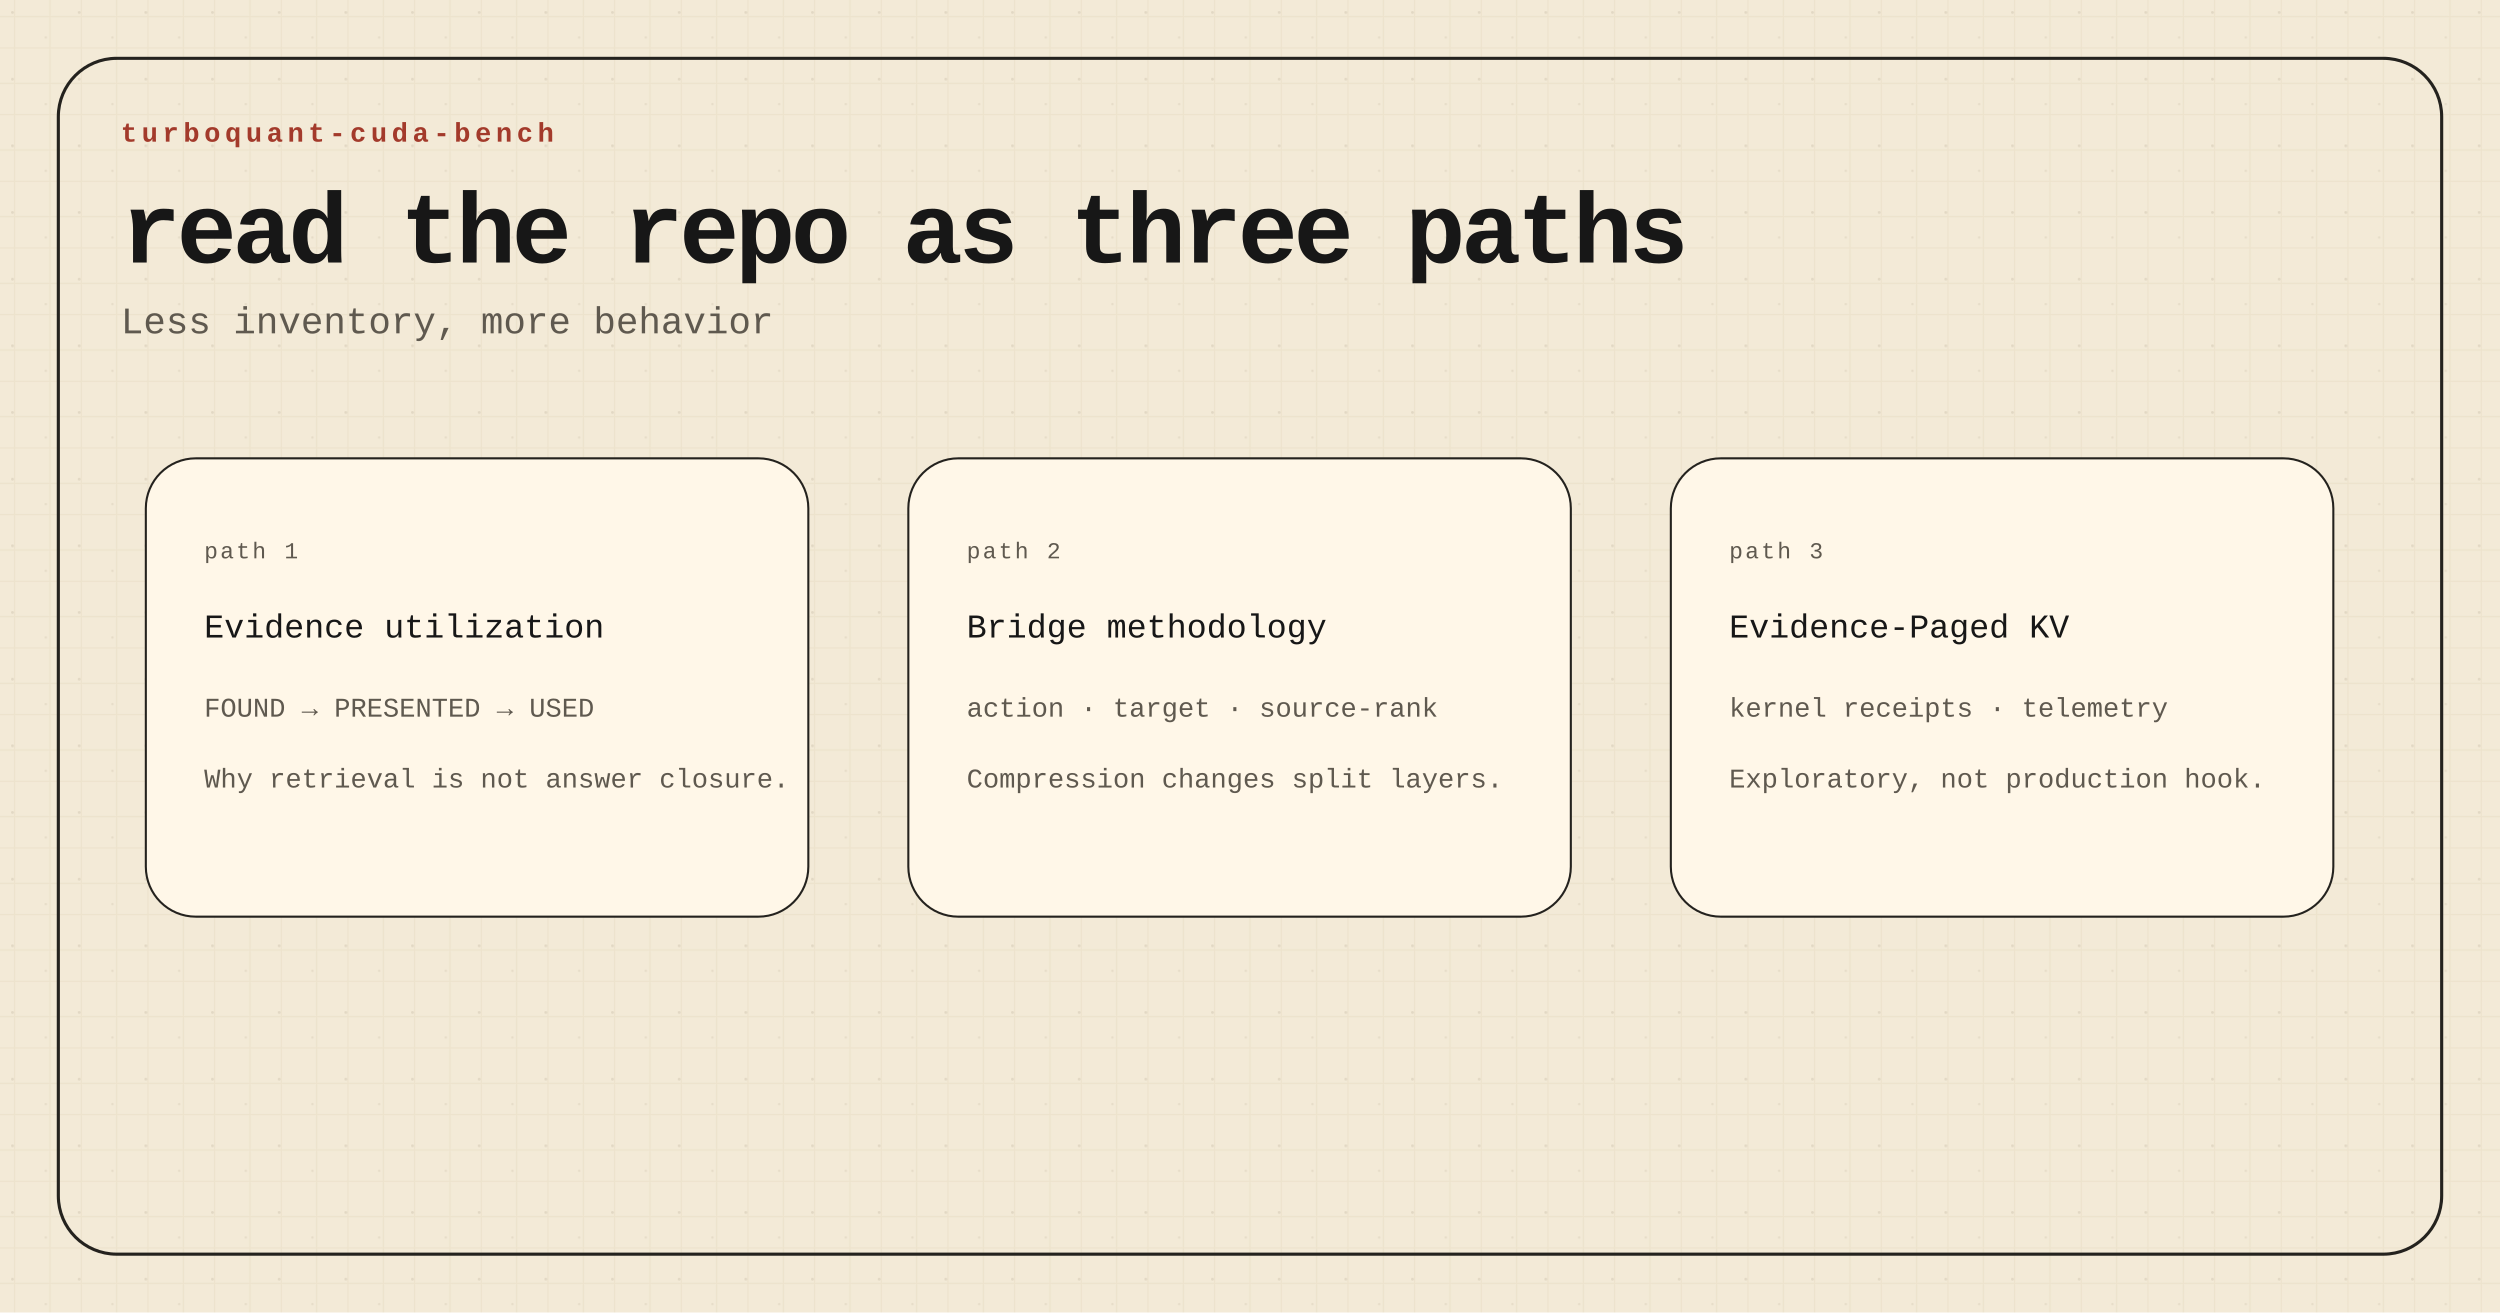
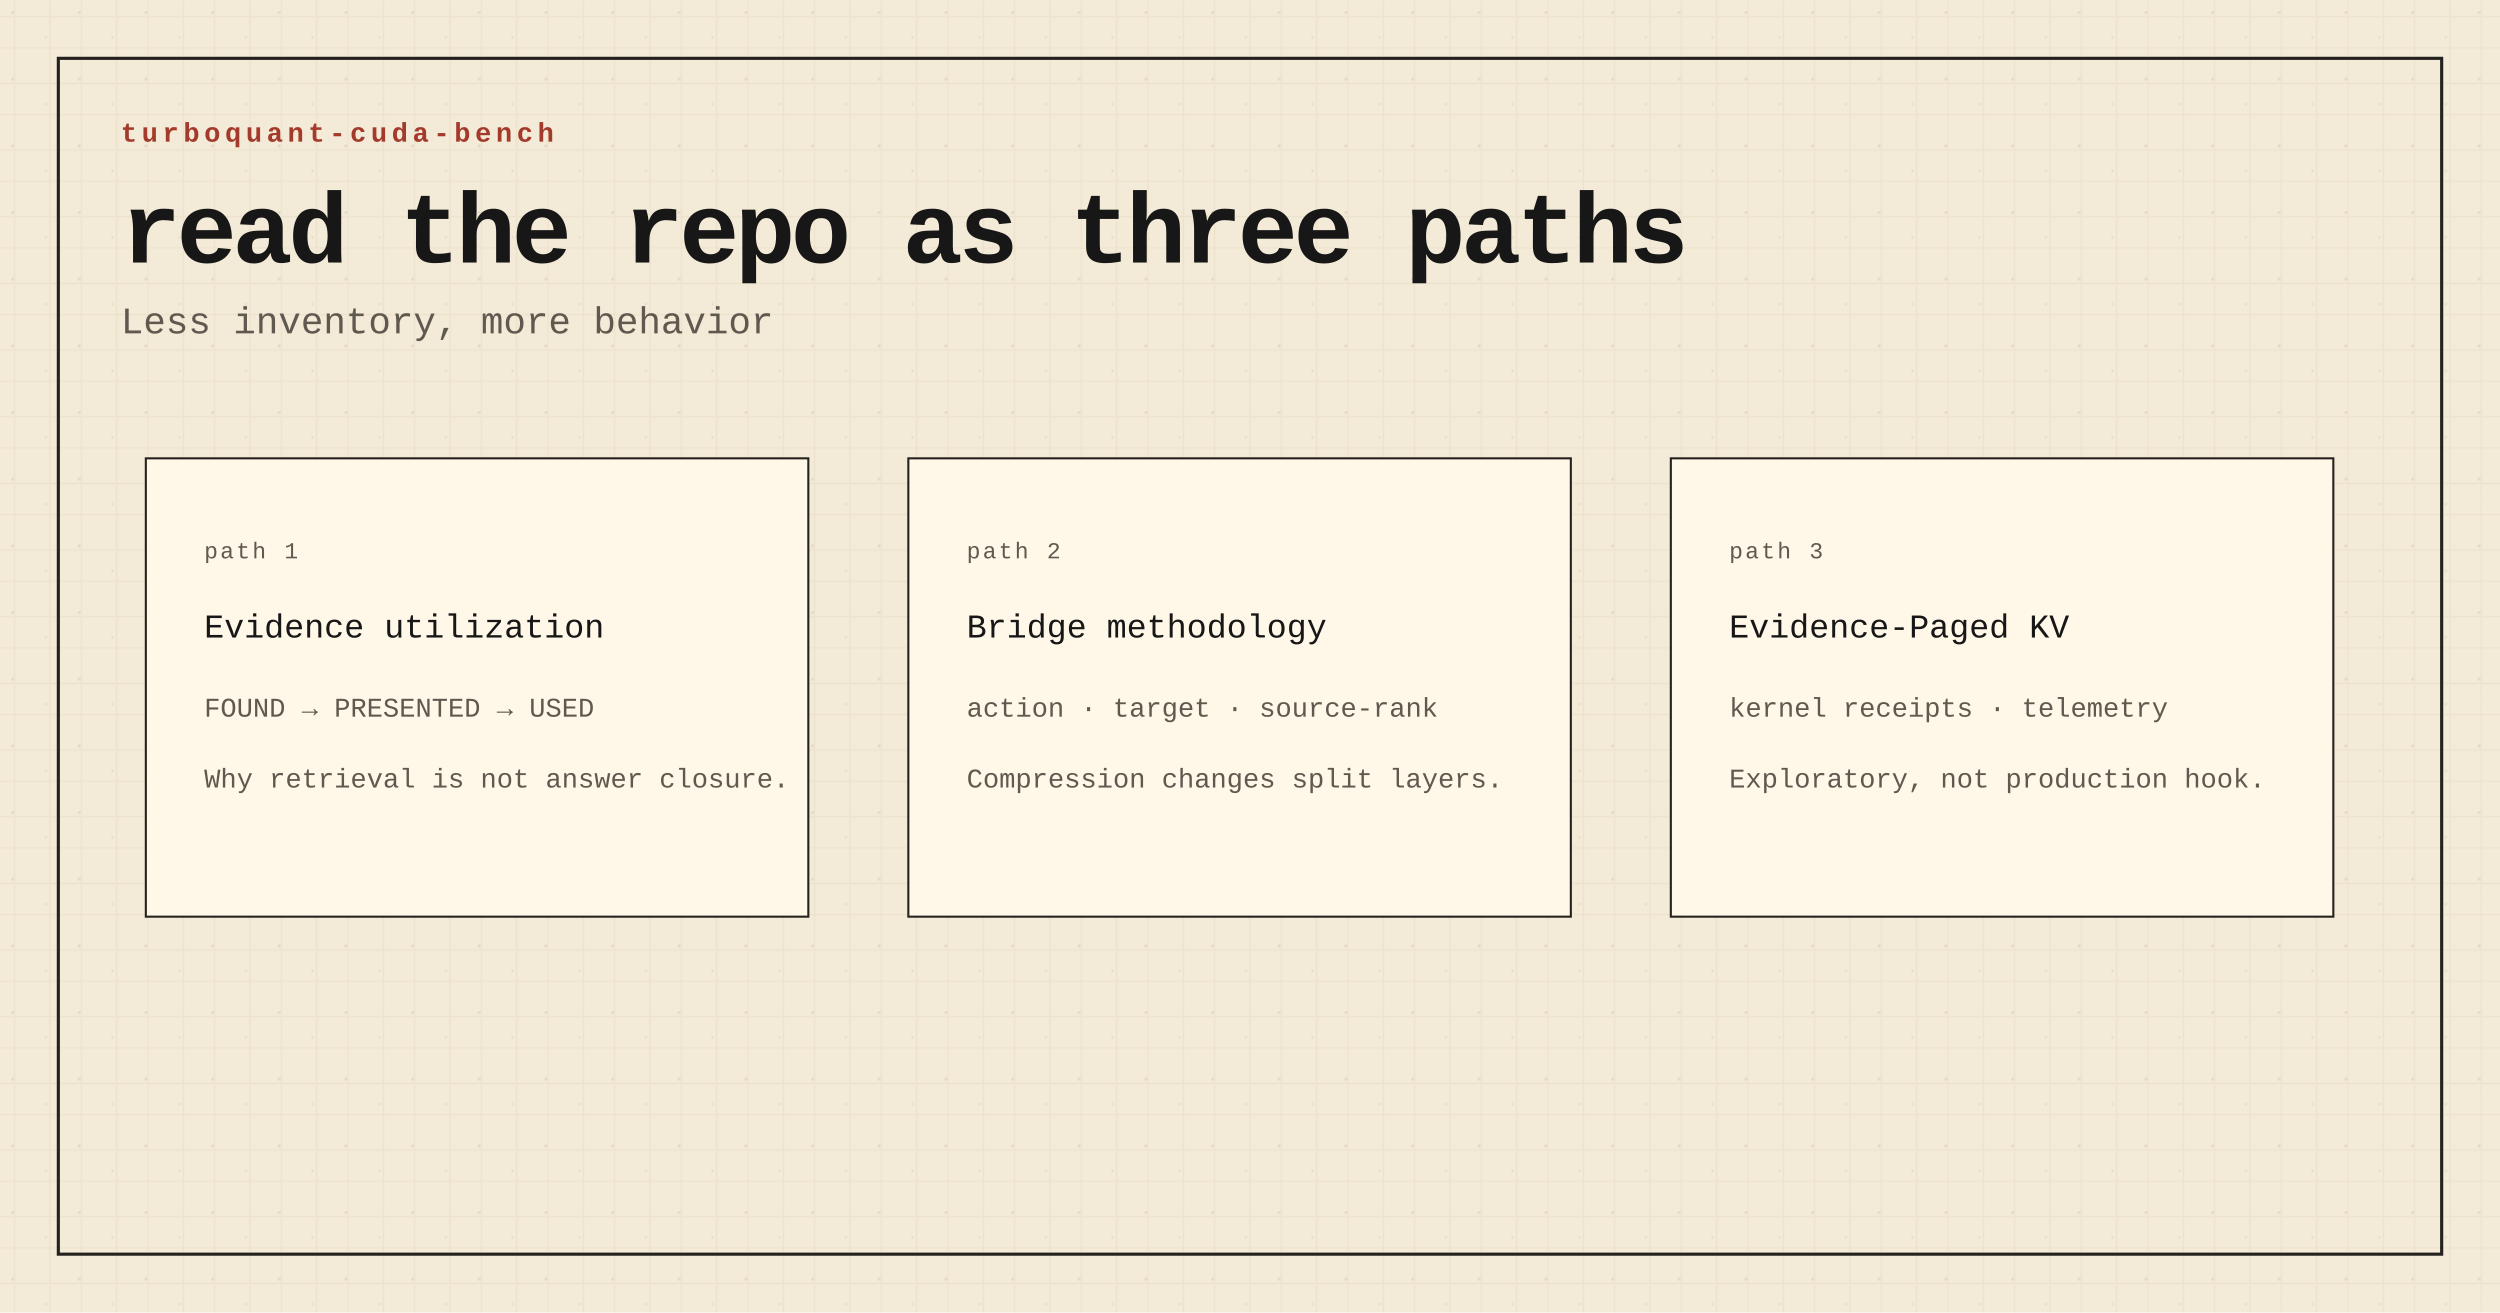
<svg xmlns="http://www.w3.org/2000/svg" width="1200" height="630" viewBox="0 0 1200 630" role="img" aria-label="read the repo as three paths">
  <defs>
    <pattern id="papergrain" width="32" height="32" patternUnits="userSpaceOnUse">
      <rect width="32" height="32" fill="#f3ead7" />
      <path d="M0 8h32M0 23h32M7 0v32M24 0v32" stroke="#d8c9aa" stroke-width="0.6" opacity="0.22" />
      <circle cx="6" cy="6" r="0.7" fill="#9b8d74" opacity="0.18" />
      <circle cx="22" cy="18" r="0.6" fill="#9b8d74" opacity="0.14" />
    </pattern>
    <style>
      .mono { font-family: ui-monospace, SFMono-Regular, Menlo, Consolas, 'Liberation Mono', monospace; }
      .tag { font-size: 13px; font-weight: 700; letter-spacing: 2.2px; fill: #a33a2b; text-transform: uppercase; }
      .title { font-size: 48px; font-weight: 800; letter-spacing: -2px; fill: #171717; }
      .sub { font-size: 18px; fill: #5f594f; }
      .small { font-size: 13px; fill: #5f594f; }
      .label { font-size: 16px; fill: #171717; }
      .num { font-size: 42px; font-weight: 800; fill: #171717; letter-spacing: -1px; }
      .micro { font-size: 11px; fill: #5f594f; letter-spacing: 1.1px; text-transform: uppercase; }
    </style>
  </defs>
  <rect width="1200" height="630" fill="url(#papergrain)" />
-   <rect x="28" y="28" width="1144" height="574" rx="28" fill="none" stroke="#24221e" stroke-width="1.5" />
+   <rect x="28" y="28" width="1144" height="574" fill="none" stroke="#24221e" stroke-width="1.5" />
  <text x="58" y="68" class="mono tag">turboquant-cuda-bench</text>
  <text x="58" y="126" class="mono title">read the repo as three paths</text>
  <text x="58" y="160" class="mono sub">Less inventory, more behavior</text>
  <g transform="translate(70 220)">
-     <rect width="318" height="220" rx="24" fill="#fff7e8" stroke="#24221e" />
+     <rect width="318" height="220" fill="#fff7e8" stroke="#24221e" />
    <text x="28" y="48" class="mono micro">path 1</text>
    <text x="28" y="86" class="mono label">Evidence utilization</text>
    <text x="28" y="124" class="mono small">FOUND → PRESENTED → USED</text>
    <text x="28" y="158" class="mono small">Why retrieval is not answer closure.</text>
-     <rect x="366" width="318" height="220" rx="24" fill="#fff7e8" stroke="#24221e" />
+     <rect x="366" width="318" height="220" fill="#fff7e8" stroke="#24221e" />
    <text x="394" y="48" class="mono micro">path 2</text>
    <text x="394" y="86" class="mono label">Bridge methodology</text>
    <text x="394" y="124" class="mono small">action · target · source-rank</text>
    <text x="394" y="158" class="mono small">Compression changes split layers.</text>
-     <rect x="732" width="318" height="220" rx="24" fill="#fff7e8" stroke="#24221e" />
+     <rect x="732" width="318" height="220" fill="#fff7e8" stroke="#24221e" />
    <text x="760" y="48" class="mono micro">path 3</text>
    <text x="760" y="86" class="mono label">Evidence-Paged KV</text>
    <text x="760" y="124" class="mono small">kernel receipts · telemetry</text>
    <text x="760" y="158" class="mono small">Exploratory, not production hook.</text>
  </g>
</svg>
